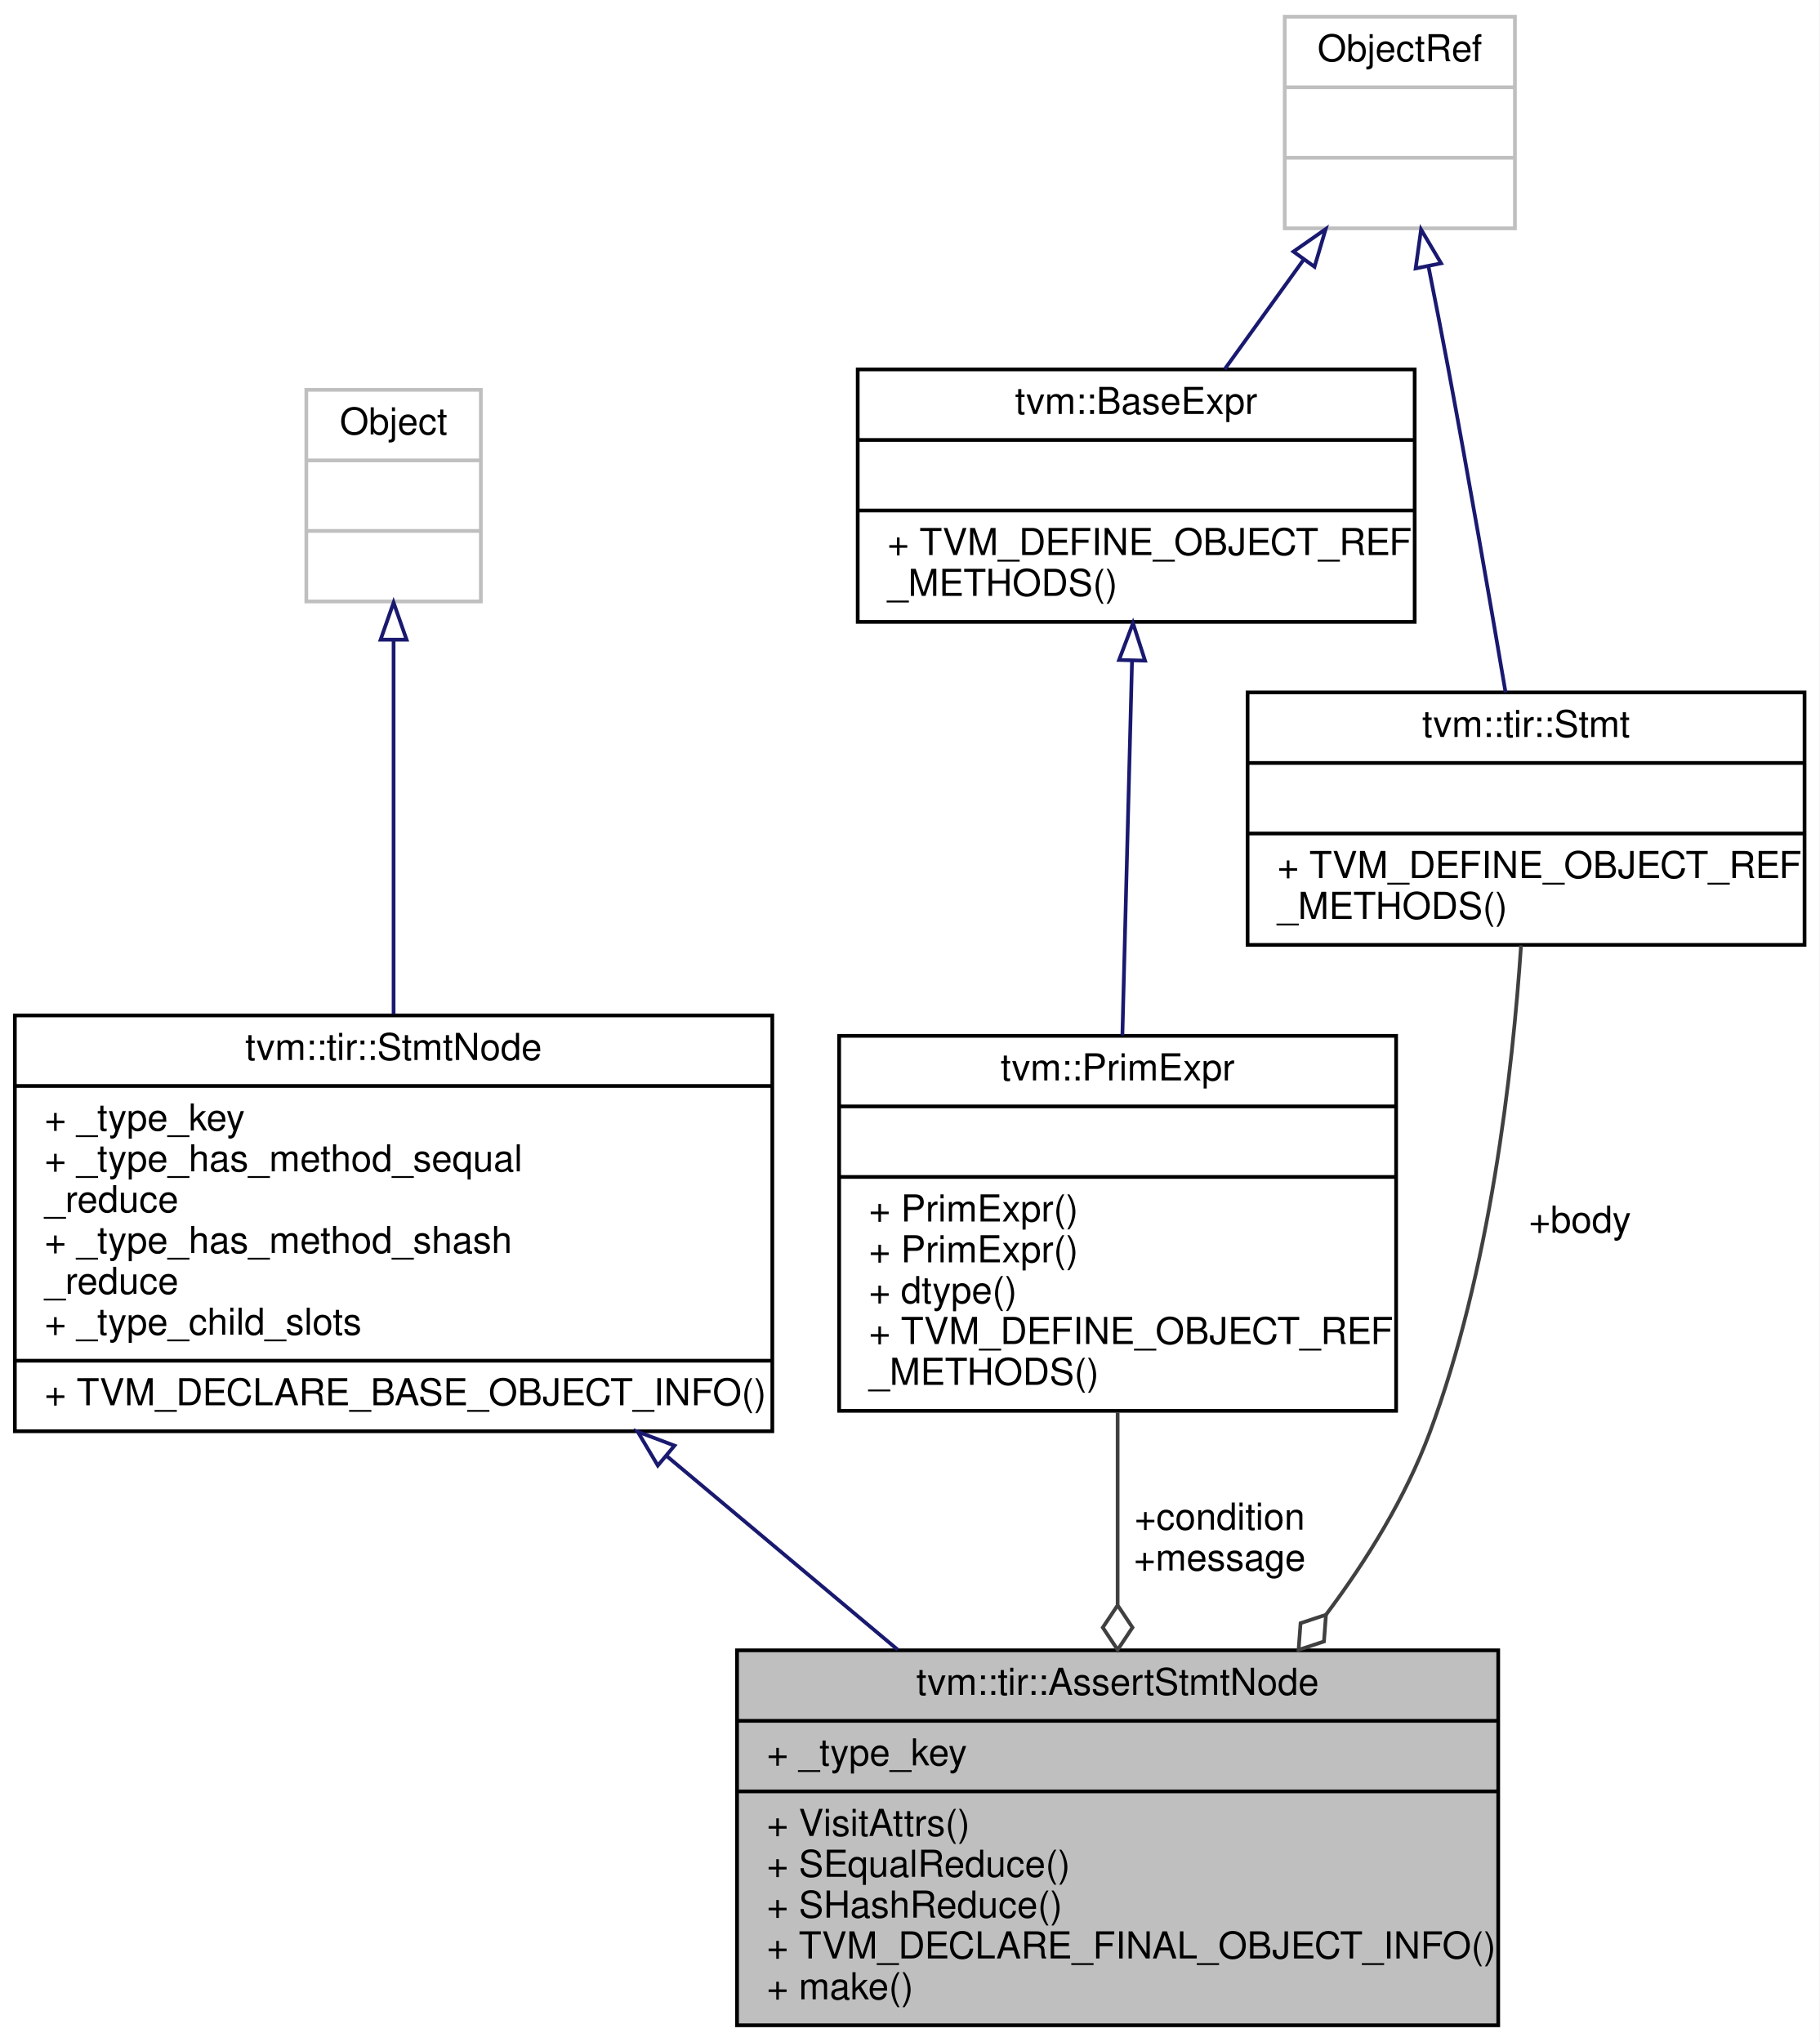
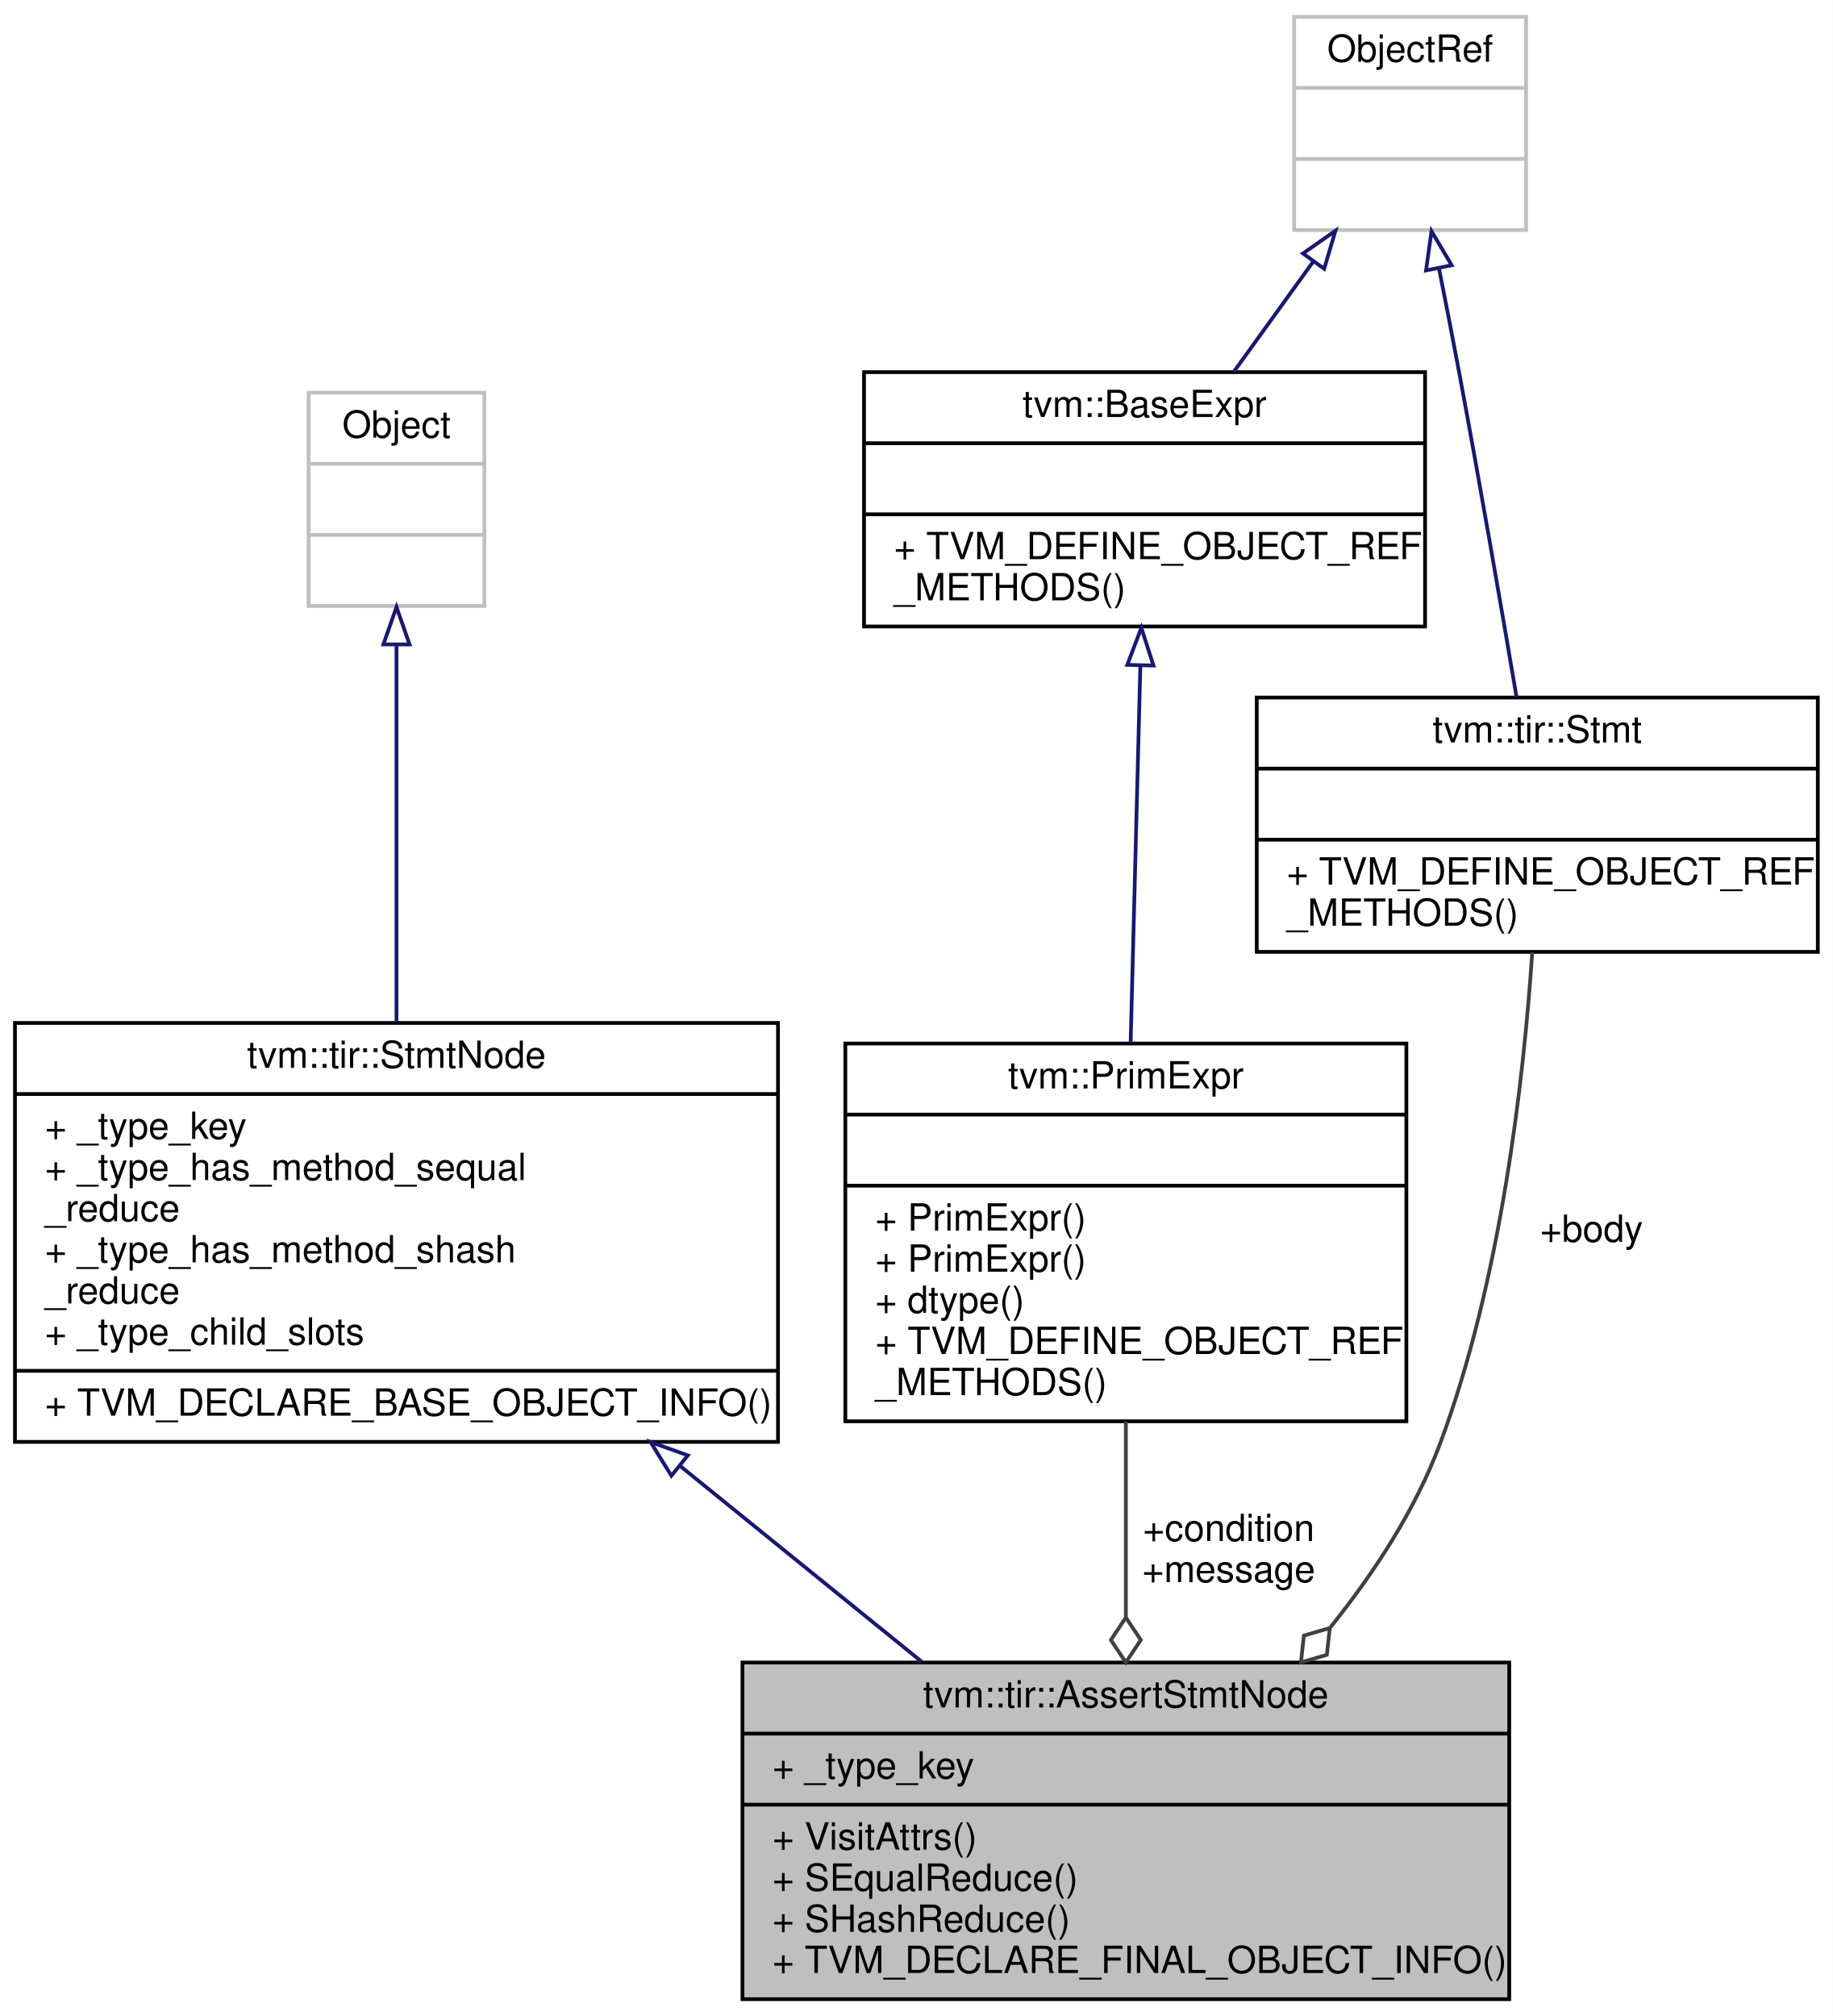
- <svg xmlns="http://www.w3.org/2000/svg" xmlns:xlink="http://www.w3.org/1999/xlink" width="490pt" height="550pt" viewBox="0.00 0.00 490.00 550.00">
-   <g id="graph0" class="graph" transform="scale(1 1) rotate(0) translate(4 546)">
-     <polygon fill="white" stroke="none" points="-4,4 -4,-546 486,-546 486,4 -4,4" />
+ <svg xmlns="http://www.w3.org/2000/svg" xmlns:xlink="http://www.w3.org/1999/xlink" width="490pt" height="539pt" viewBox="0.00 0.00 490.00 539.00">
+   <g id="graph0" class="graph" transform="scale(1 1) rotate(0) translate(4 535)">
+     <polygon fill="white" stroke="none" points="-4,4 -4,-535 486,-535 486,4 -4,4" />
    <g id="node1" class="node">
-       <polygon fill="#bfbfbf" stroke="black" points="194.5,-0.5 194.5,-101.5 399.5,-101.5 399.5,-0.5 194.5,-0.5" />
-       <text text-anchor="middle" x="297" y="-89.5" font-family="Helvetica,sans-Serif" font-size="10.00">tvm::tir::AssertStmtNode</text>
-       <polyline fill="none" stroke="black" points="194.5,-82.5 399.5,-82.5 " />
-       <text text-anchor="start" x="202.5" y="-70.5" font-family="Helvetica,sans-Serif" font-size="10.00">+ _type_key</text>
-       <polyline fill="none" stroke="black" points="194.5,-63.5 399.5,-63.5 " />
-       <text text-anchor="start" x="202.5" y="-51.5" font-family="Helvetica,sans-Serif" font-size="10.00">+ VisitAttrs()</text>
-       <text text-anchor="start" x="202.5" y="-40.5" font-family="Helvetica,sans-Serif" font-size="10.00">+ SEqualReduce()</text>
-       <text text-anchor="start" x="202.5" y="-29.5" font-family="Helvetica,sans-Serif" font-size="10.00">+ SHashReduce()</text>
-       <text text-anchor="start" x="202.5" y="-18.5" font-family="Helvetica,sans-Serif" font-size="10.00">+ TVM_DECLARE_FINAL_OBJECT_INFO()</text>
-       <text text-anchor="start" x="202.5" y="-7.5" font-family="Helvetica,sans-Serif" font-size="10.00">+ make()</text>
+       <polygon fill="#bfbfbf" stroke="black" points="194.5,-0.5 194.5,-90.5 399.5,-90.5 399.5,-0.5 194.5,-0.5" />
+       <text text-anchor="middle" x="297" y="-78.5" font-family="Helvetica,sans-Serif" font-size="10.00">tvm::tir::AssertStmtNode</text>
+       <polyline fill="none" stroke="black" points="194.5,-71.5 399.5,-71.5 " />
+       <text text-anchor="start" x="202.5" y="-59.5" font-family="Helvetica,sans-Serif" font-size="10.00">+ _type_key</text>
+       <polyline fill="none" stroke="black" points="194.5,-52.5 399.5,-52.5 " />
+       <text text-anchor="start" x="202.5" y="-40.5" font-family="Helvetica,sans-Serif" font-size="10.00">+ VisitAttrs()</text>
+       <text text-anchor="start" x="202.5" y="-29.5" font-family="Helvetica,sans-Serif" font-size="10.00">+ SEqualReduce()</text>
+       <text text-anchor="start" x="202.5" y="-18.5" font-family="Helvetica,sans-Serif" font-size="10.00">+ SHashReduce()</text>
+       <text text-anchor="start" x="202.5" y="-7.5" font-family="Helvetica,sans-Serif" font-size="10.00">+ TVM_DECLARE_FINAL_OBJECT_INFO()</text>
    </g>
    <g id="node2" class="node">
      <g id="a_node2">
        <a xlink:href="classtvm_1_1tir_1_1StmtNode.html" target="_top" xlink:title="Base node of all statements. ">
-           <polygon fill="white" stroke="black" points="0,-160.5 0,-272.5 204,-272.5 204,-160.5 0,-160.5" />
-           <text text-anchor="middle" x="102" y="-260.5" font-family="Helvetica,sans-Serif" font-size="10.00">tvm::tir::StmtNode</text>
-           <polyline fill="none" stroke="black" points="0,-253.5 204,-253.5 " />
-           <text text-anchor="start" x="8" y="-241.5" font-family="Helvetica,sans-Serif" font-size="10.00">+ _type_key</text>
-           <text text-anchor="start" x="8" y="-230.5" font-family="Helvetica,sans-Serif" font-size="10.00">+ _type_has_method_sequal</text>
-           <text text-anchor="start" x="8" y="-219.5" font-family="Helvetica,sans-Serif" font-size="10.00">_reduce</text>
-           <text text-anchor="start" x="8" y="-208.5" font-family="Helvetica,sans-Serif" font-size="10.00">+ _type_has_method_shash</text>
-           <text text-anchor="start" x="8" y="-197.5" font-family="Helvetica,sans-Serif" font-size="10.00">_reduce</text>
-           <text text-anchor="start" x="8" y="-186.5" font-family="Helvetica,sans-Serif" font-size="10.00">+ _type_child_slots</text>
-           <polyline fill="none" stroke="black" points="0,-179.5 204,-179.5 " />
-           <text text-anchor="start" x="8" y="-167.5" font-family="Helvetica,sans-Serif" font-size="10.00">+ TVM_DECLARE_BASE_OBJECT_INFO()</text>
+           <polygon fill="white" stroke="black" points="0,-149.5 0,-261.5 204,-261.5 204,-149.5 0,-149.5" />
+           <text text-anchor="middle" x="102" y="-249.5" font-family="Helvetica,sans-Serif" font-size="10.00">tvm::tir::StmtNode</text>
+           <polyline fill="none" stroke="black" points="0,-242.5 204,-242.5 " />
+           <text text-anchor="start" x="8" y="-230.5" font-family="Helvetica,sans-Serif" font-size="10.00">+ _type_key</text>
+           <text text-anchor="start" x="8" y="-219.5" font-family="Helvetica,sans-Serif" font-size="10.00">+ _type_has_method_sequal</text>
+           <text text-anchor="start" x="8" y="-208.5" font-family="Helvetica,sans-Serif" font-size="10.00">_reduce</text>
+           <text text-anchor="start" x="8" y="-197.5" font-family="Helvetica,sans-Serif" font-size="10.00">+ _type_has_method_shash</text>
+           <text text-anchor="start" x="8" y="-186.5" font-family="Helvetica,sans-Serif" font-size="10.00">_reduce</text>
+           <text text-anchor="start" x="8" y="-175.5" font-family="Helvetica,sans-Serif" font-size="10.00">+ _type_child_slots</text>
+           <polyline fill="none" stroke="black" points="0,-168.5 204,-168.5 " />
+           <text text-anchor="start" x="8" y="-156.5" font-family="Helvetica,sans-Serif" font-size="10.00">+ TVM_DECLARE_BASE_OBJECT_INFO()</text>
        </a>
      </g>
    </g>
    <g id="edge1" class="edge">
-       <path fill="none" stroke="midnightblue" d="M175.54,-153.84C196.09,-136.609 218.154,-118.109 237.764,-101.667" />
-       <polygon fill="none" stroke="midnightblue" points="173.16,-151.267 167.746,-160.374 177.658,-156.631 173.16,-151.267" />
+       <path fill="none" stroke="midnightblue" d="M177.802,-143.081C199.383,-125.595 222.457,-106.899 242.499,-90.659" />
+       <polygon fill="none" stroke="midnightblue" points="175.494,-140.446 169.928,-149.461 179.901,-145.885 175.494,-140.446" />
    </g>
    <g id="node3" class="node">
-       <polygon fill="white" stroke="#bfbfbf" points="78.5,-384 78.5,-441 125.5,-441 125.5,-384 78.5,-384" />
-       <text text-anchor="middle" x="102" y="-429" font-family="Helvetica,sans-Serif" font-size="10.00">Object</text>
-       <polyline fill="none" stroke="#bfbfbf" points="78.5,-422 125.5,-422 " />
-       <text text-anchor="middle" x="102" y="-410" font-family="Helvetica,sans-Serif" font-size="10.00"> </text>
-       <polyline fill="none" stroke="#bfbfbf" points="78.5,-403 125.5,-403 " />
-       <text text-anchor="middle" x="102" y="-391" font-family="Helvetica,sans-Serif" font-size="10.00"> </text>
+       <polygon fill="white" stroke="#bfbfbf" points="78.5,-373 78.5,-430 125.5,-430 125.5,-373 78.5,-373" />
+       <text text-anchor="middle" x="102" y="-418" font-family="Helvetica,sans-Serif" font-size="10.00">Object</text>
+       <polyline fill="none" stroke="#bfbfbf" points="78.5,-411 125.5,-411 " />
+       <text text-anchor="middle" x="102" y="-399" font-family="Helvetica,sans-Serif" font-size="10.00"> </text>
+       <polyline fill="none" stroke="#bfbfbf" points="78.5,-392 125.5,-392 " />
+       <text text-anchor="middle" x="102" y="-380" font-family="Helvetica,sans-Serif" font-size="10.00"> </text>
    </g>
    <g id="edge2" class="edge">
-       <path fill="none" stroke="midnightblue" d="M102,-373.675C102,-344.986 102,-305.12 102,-272.847" />
-       <polygon fill="none" stroke="midnightblue" points="98.5,-373.704 102,-383.705 105.5,-373.705 98.5,-373.704" />
+       <path fill="none" stroke="midnightblue" d="M102,-362.675C102,-333.986 102,-294.12 102,-261.847" />
+       <polygon fill="none" stroke="midnightblue" points="98.5,-362.704 102,-372.705 105.5,-362.705 98.5,-362.704" />
    </g>
    <g id="node4" class="node">
      <g id="a_node4">
        <a xlink:href="classtvm_1_1PrimExpr.html" target="_top" xlink:title="Reference to PrimExprNode. ">
-           <polygon fill="white" stroke="black" points="222,-166 222,-267 372,-267 372,-166 222,-166" />
-           <text text-anchor="middle" x="297" y="-255" font-family="Helvetica,sans-Serif" font-size="10.00">tvm::PrimExpr</text>
-           <polyline fill="none" stroke="black" points="222,-248 372,-248 " />
-           <text text-anchor="middle" x="297" y="-236" font-family="Helvetica,sans-Serif" font-size="10.00"> </text>
-           <polyline fill="none" stroke="black" points="222,-229 372,-229 " />
-           <text text-anchor="start" x="230" y="-217" font-family="Helvetica,sans-Serif" font-size="10.00">+ PrimExpr()</text>
+           <polygon fill="white" stroke="black" points="222,-155 222,-256 372,-256 372,-155 222,-155" />
+           <text text-anchor="middle" x="297" y="-244" font-family="Helvetica,sans-Serif" font-size="10.00">tvm::PrimExpr</text>
+           <polyline fill="none" stroke="black" points="222,-237 372,-237 " />
+           <text text-anchor="middle" x="297" y="-225" font-family="Helvetica,sans-Serif" font-size="10.00"> </text>
+           <polyline fill="none" stroke="black" points="222,-218 372,-218 " />
          <text text-anchor="start" x="230" y="-206" font-family="Helvetica,sans-Serif" font-size="10.00">+ PrimExpr()</text>
-           <text text-anchor="start" x="230" y="-195" font-family="Helvetica,sans-Serif" font-size="10.00">+ dtype()</text>
-           <text text-anchor="start" x="230" y="-184" font-family="Helvetica,sans-Serif" font-size="10.00">+ TVM_DEFINE_OBJECT_REF</text>
-           <text text-anchor="start" x="230" y="-173" font-family="Helvetica,sans-Serif" font-size="10.00">_METHODS()</text>
+           <text text-anchor="start" x="230" y="-195" font-family="Helvetica,sans-Serif" font-size="10.00">+ PrimExpr()</text>
+           <text text-anchor="start" x="230" y="-184" font-family="Helvetica,sans-Serif" font-size="10.00">+ dtype()</text>
+           <text text-anchor="start" x="230" y="-173" font-family="Helvetica,sans-Serif" font-size="10.00">+ TVM_DEFINE_OBJECT_REF</text>
+           <text text-anchor="start" x="230" y="-162" font-family="Helvetica,sans-Serif" font-size="10.00">_METHODS()</text>
        </a>
      </g>
    </g>
    <g id="edge3" class="edge">
-       <path fill="none" stroke="#404040" d="M297,-165.556C297,-149.233 297,-130.906 297,-113.817" />
-       <polygon fill="none" stroke="#404040" points="297,-113.638 293,-107.638 297,-101.638 301,-107.638 297,-113.638" />
-       <text text-anchor="middle" x="324.5" y="-134" font-family="Helvetica,sans-Serif" font-size="10.00"> +condition</text>
-       <text text-anchor="middle" x="324.5" y="-123" font-family="Helvetica,sans-Serif" font-size="10.00">+message</text>
+       <path fill="none" stroke="#404040" d="M297,-154.941C297,-138.337 297,-119.709 297,-102.638" />
+       <polygon fill="none" stroke="#404040" points="297,-102.535 293,-96.535 297,-90.535 301,-96.535 297,-102.535" />
+       <text text-anchor="middle" x="324.5" y="-123" font-family="Helvetica,sans-Serif" font-size="10.00"> +condition</text>
+       <text text-anchor="middle" x="324.5" y="-112" font-family="Helvetica,sans-Serif" font-size="10.00">+message</text>
    </g>
    <g id="node5" class="node">
      <g id="a_node5">
        <a xlink:href="classtvm_1_1BaseExpr.html" target="_top" xlink:title="Managed reference to BaseExprNode. ">
-           <polygon fill="white" stroke="black" points="227,-378.5 227,-446.5 377,-446.5 377,-378.5 227,-378.5" />
-           <text text-anchor="middle" x="302" y="-434.5" font-family="Helvetica,sans-Serif" font-size="10.00">tvm::BaseExpr</text>
-           <polyline fill="none" stroke="black" points="227,-427.5 377,-427.5 " />
-           <text text-anchor="middle" x="302" y="-415.5" font-family="Helvetica,sans-Serif" font-size="10.00"> </text>
-           <polyline fill="none" stroke="black" points="227,-408.5 377,-408.5 " />
-           <text text-anchor="start" x="235" y="-396.5" font-family="Helvetica,sans-Serif" font-size="10.00">+ TVM_DEFINE_OBJECT_REF</text>
-           <text text-anchor="start" x="235" y="-385.5" font-family="Helvetica,sans-Serif" font-size="10.00">_METHODS()</text>
+           <polygon fill="white" stroke="black" points="227,-367.5 227,-435.5 377,-435.5 377,-367.5 227,-367.5" />
+           <text text-anchor="middle" x="302" y="-423.5" font-family="Helvetica,sans-Serif" font-size="10.00">tvm::BaseExpr</text>
+           <polyline fill="none" stroke="black" points="227,-416.5 377,-416.5 " />
+           <text text-anchor="middle" x="302" y="-404.5" font-family="Helvetica,sans-Serif" font-size="10.00"> </text>
+           <polyline fill="none" stroke="black" points="227,-397.5 377,-397.5 " />
+           <text text-anchor="start" x="235" y="-385.5" font-family="Helvetica,sans-Serif" font-size="10.00">+ TVM_DEFINE_OBJECT_REF</text>
+           <text text-anchor="start" x="235" y="-374.5" font-family="Helvetica,sans-Serif" font-size="10.00">_METHODS()</text>
        </a>
      </g>
    </g>
    <g id="edge4" class="edge">
-       <path fill="none" stroke="midnightblue" d="M300.879,-368.011C300.108,-338.094 299.082,-298.294 298.279,-267.135" />
-       <polygon fill="none" stroke="midnightblue" points="297.384,-368.244 301.14,-378.15 304.382,-368.063 297.384,-368.244" />
+       <path fill="none" stroke="midnightblue" d="M300.879,-357.011C300.108,-327.094 299.082,-287.294 298.279,-256.135" />
+       <polygon fill="none" stroke="midnightblue" points="297.384,-357.244 301.14,-367.15 304.382,-357.063 297.384,-357.244" />
    </g>
    <g id="node6" class="node">
-       <polygon fill="white" stroke="#bfbfbf" points="342,-484.5 342,-541.5 404,-541.5 404,-484.5 342,-484.5" />
-       <text text-anchor="middle" x="373" y="-529.5" font-family="Helvetica,sans-Serif" font-size="10.00">ObjectRef</text>
-       <polyline fill="none" stroke="#bfbfbf" points="342,-522.5 404,-522.5 " />
-       <text text-anchor="middle" x="373" y="-510.5" font-family="Helvetica,sans-Serif" font-size="10.00"> </text>
-       <polyline fill="none" stroke="#bfbfbf" points="342,-503.5 404,-503.5 " />
-       <text text-anchor="middle" x="373" y="-491.5" font-family="Helvetica,sans-Serif" font-size="10.00"> </text>
+       <polygon fill="white" stroke="#bfbfbf" points="342,-473.5 342,-530.5 404,-530.5 404,-473.5 342,-473.5" />
+       <text text-anchor="middle" x="373" y="-518.5" font-family="Helvetica,sans-Serif" font-size="10.00">ObjectRef</text>
+       <polyline fill="none" stroke="#bfbfbf" points="342,-511.5 404,-511.5 " />
+       <text text-anchor="middle" x="373" y="-499.5" font-family="Helvetica,sans-Serif" font-size="10.00"> </text>
+       <polyline fill="none" stroke="#bfbfbf" points="342,-492.5 404,-492.5 " />
+       <text text-anchor="middle" x="373" y="-480.5" font-family="Helvetica,sans-Serif" font-size="10.00"> </text>
    </g>
    <g id="edge5" class="edge">
-       <path fill="none" stroke="midnightblue" d="M347.095,-476.062C340.149,-466.425 332.672,-456.053 325.843,-446.578" />
-       <polygon fill="none" stroke="midnightblue" points="344.347,-478.234 353.034,-484.3 350.025,-474.141 344.347,-478.234" />
+       <path fill="none" stroke="midnightblue" d="M347.095,-465.062C340.149,-455.425 332.672,-445.053 325.843,-435.578" />
+       <polygon fill="none" stroke="midnightblue" points="344.347,-467.234 353.034,-473.3 350.025,-463.141 344.347,-467.234" />
    </g>
    <g id="node7" class="node">
      <g id="a_node7">
        <a xlink:href="classtvm_1_1tir_1_1Stmt.html" target="_top" xlink:title="Container of all statements. ">
-           <polygon fill="white" stroke="black" points="332,-291.5 332,-359.5 482,-359.5 482,-291.5 332,-291.5" />
-           <text text-anchor="middle" x="407" y="-347.5" font-family="Helvetica,sans-Serif" font-size="10.00">tvm::tir::Stmt</text>
-           <polyline fill="none" stroke="black" points="332,-340.5 482,-340.5 " />
-           <text text-anchor="middle" x="407" y="-328.5" font-family="Helvetica,sans-Serif" font-size="10.00"> </text>
-           <polyline fill="none" stroke="black" points="332,-321.5 482,-321.5 " />
-           <text text-anchor="start" x="340" y="-309.5" font-family="Helvetica,sans-Serif" font-size="10.00">+ TVM_DEFINE_OBJECT_REF</text>
-           <text text-anchor="start" x="340" y="-298.5" font-family="Helvetica,sans-Serif" font-size="10.00">_METHODS()</text>
+           <polygon fill="white" stroke="black" points="332,-280.5 332,-348.5 482,-348.5 482,-280.5 332,-280.5" />
+           <text text-anchor="middle" x="407" y="-336.5" font-family="Helvetica,sans-Serif" font-size="10.00">tvm::tir::Stmt</text>
+           <polyline fill="none" stroke="black" points="332,-329.5 482,-329.5 " />
+           <text text-anchor="middle" x="407" y="-317.5" font-family="Helvetica,sans-Serif" font-size="10.00"> </text>
+           <polyline fill="none" stroke="black" points="332,-310.5 482,-310.5 " />
+           <text text-anchor="start" x="340" y="-298.5" font-family="Helvetica,sans-Serif" font-size="10.00">+ TVM_DEFINE_OBJECT_REF</text>
+           <text text-anchor="start" x="340" y="-287.5" font-family="Helvetica,sans-Serif" font-size="10.00">_METHODS()</text>
        </a>
      </g>
    </g>
    <g id="edge7" class="edge">
-       <path fill="none" stroke="midnightblue" d="M380.688,-474.383C382.475,-465.418 384.339,-455.876 386,-447 391.526,-417.464 397.359,-383.765 401.472,-359.528" />
-       <polygon fill="none" stroke="midnightblue" points="377.256,-473.701 378.719,-484.194 384.119,-475.079 377.256,-473.701" />
+       <path fill="none" stroke="midnightblue" d="M380.688,-463.383C382.475,-454.418 384.339,-444.876 386,-436 391.526,-406.464 397.359,-372.765 401.472,-348.528" />
+       <polygon fill="none" stroke="midnightblue" points="377.256,-462.701 378.719,-473.194 384.119,-464.079 377.256,-462.701" />
    </g>
    <g id="edge6" class="edge">
-       <path fill="none" stroke="#404040" d="M405.649,-291.367C403.379,-257.426 397.297,-203.605 381,-160 374.553,-142.752 364.309,-126.046 353.157,-111.137" />
-       <polygon fill="none" stroke="#404040" points="353.108,-111.074 346.264,-108.802 345.729,-101.611 352.573,-103.882 353.108,-111.074" />
-       <text text-anchor="middle" x="421.5" y="-214" font-family="Helvetica,sans-Serif" font-size="10.00"> +body</text>
+       <path fill="none" stroke="#404040" d="M405.649,-280.367C403.379,-246.426 397.297,-192.605 381,-149 374.425,-131.41 363.504,-114.616 351.677,-99.9" />
+       <polygon fill="none" stroke="#404040" points="351.532,-99.728 344.609,-97.709 343.81,-90.542 350.733,-92.561 351.532,-99.728" />
+       <text text-anchor="middle" x="421.5" y="-203" font-family="Helvetica,sans-Serif" font-size="10.00"> +body</text>
    </g>
  </g>
</svg>
